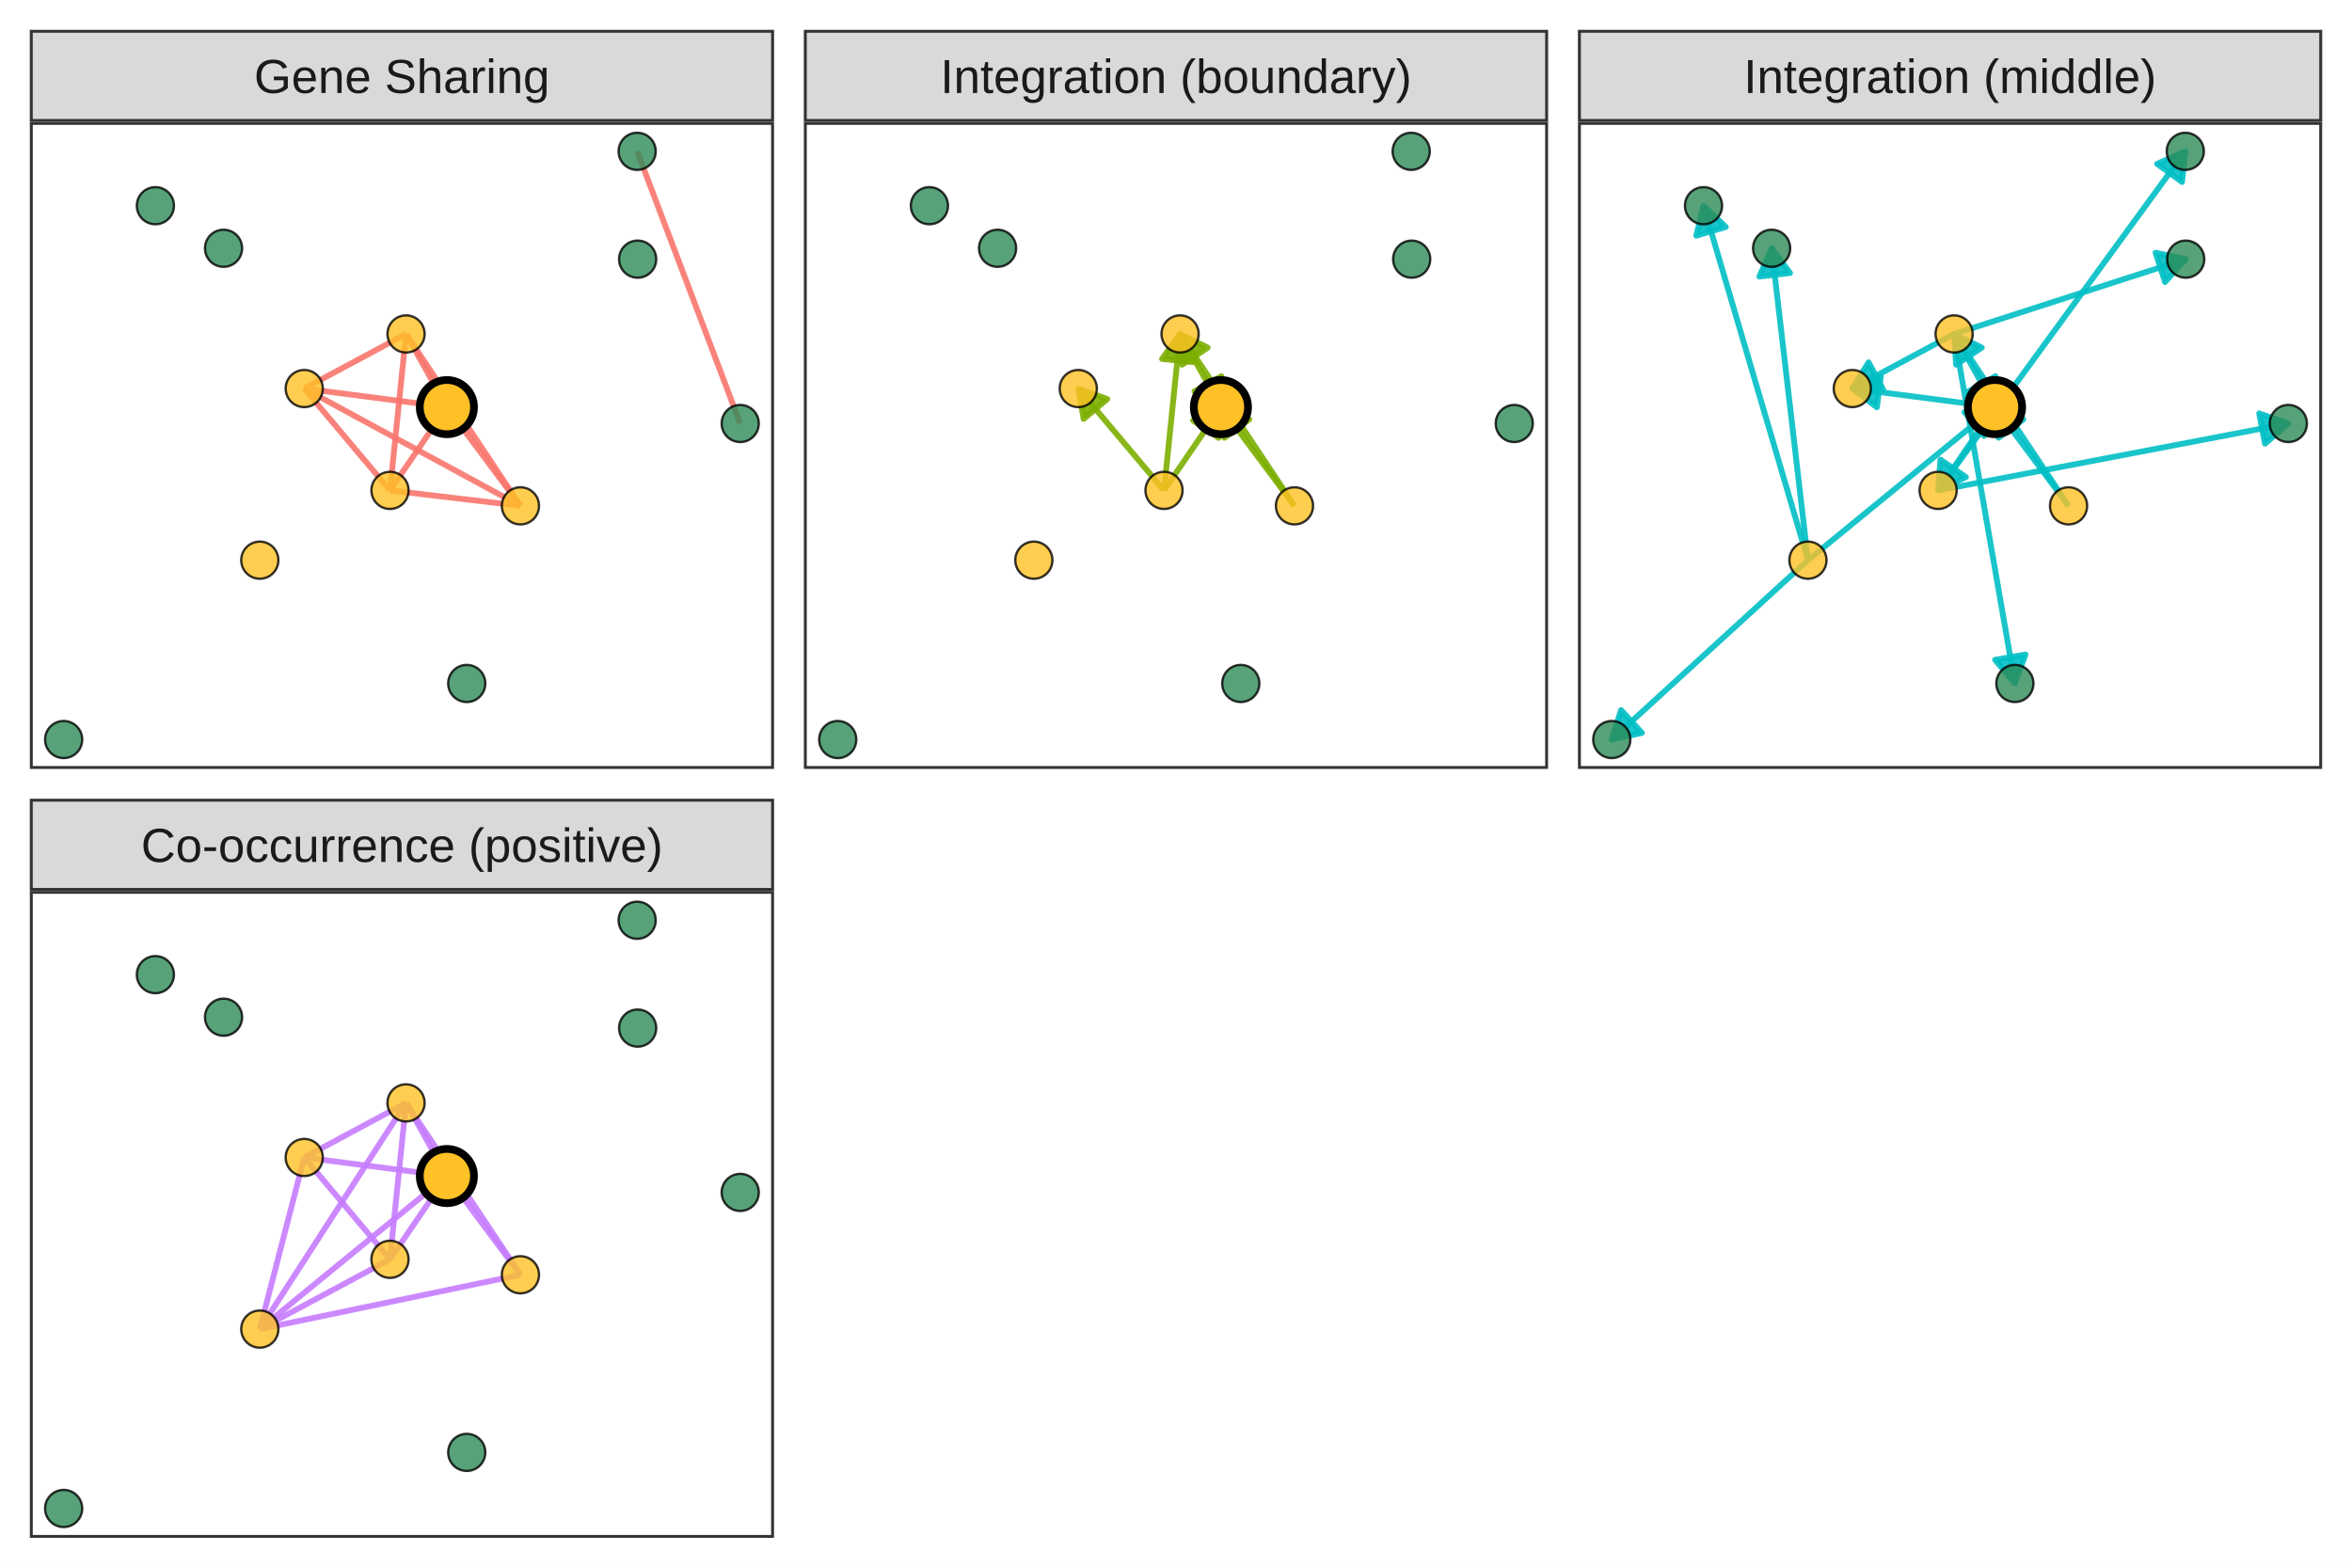
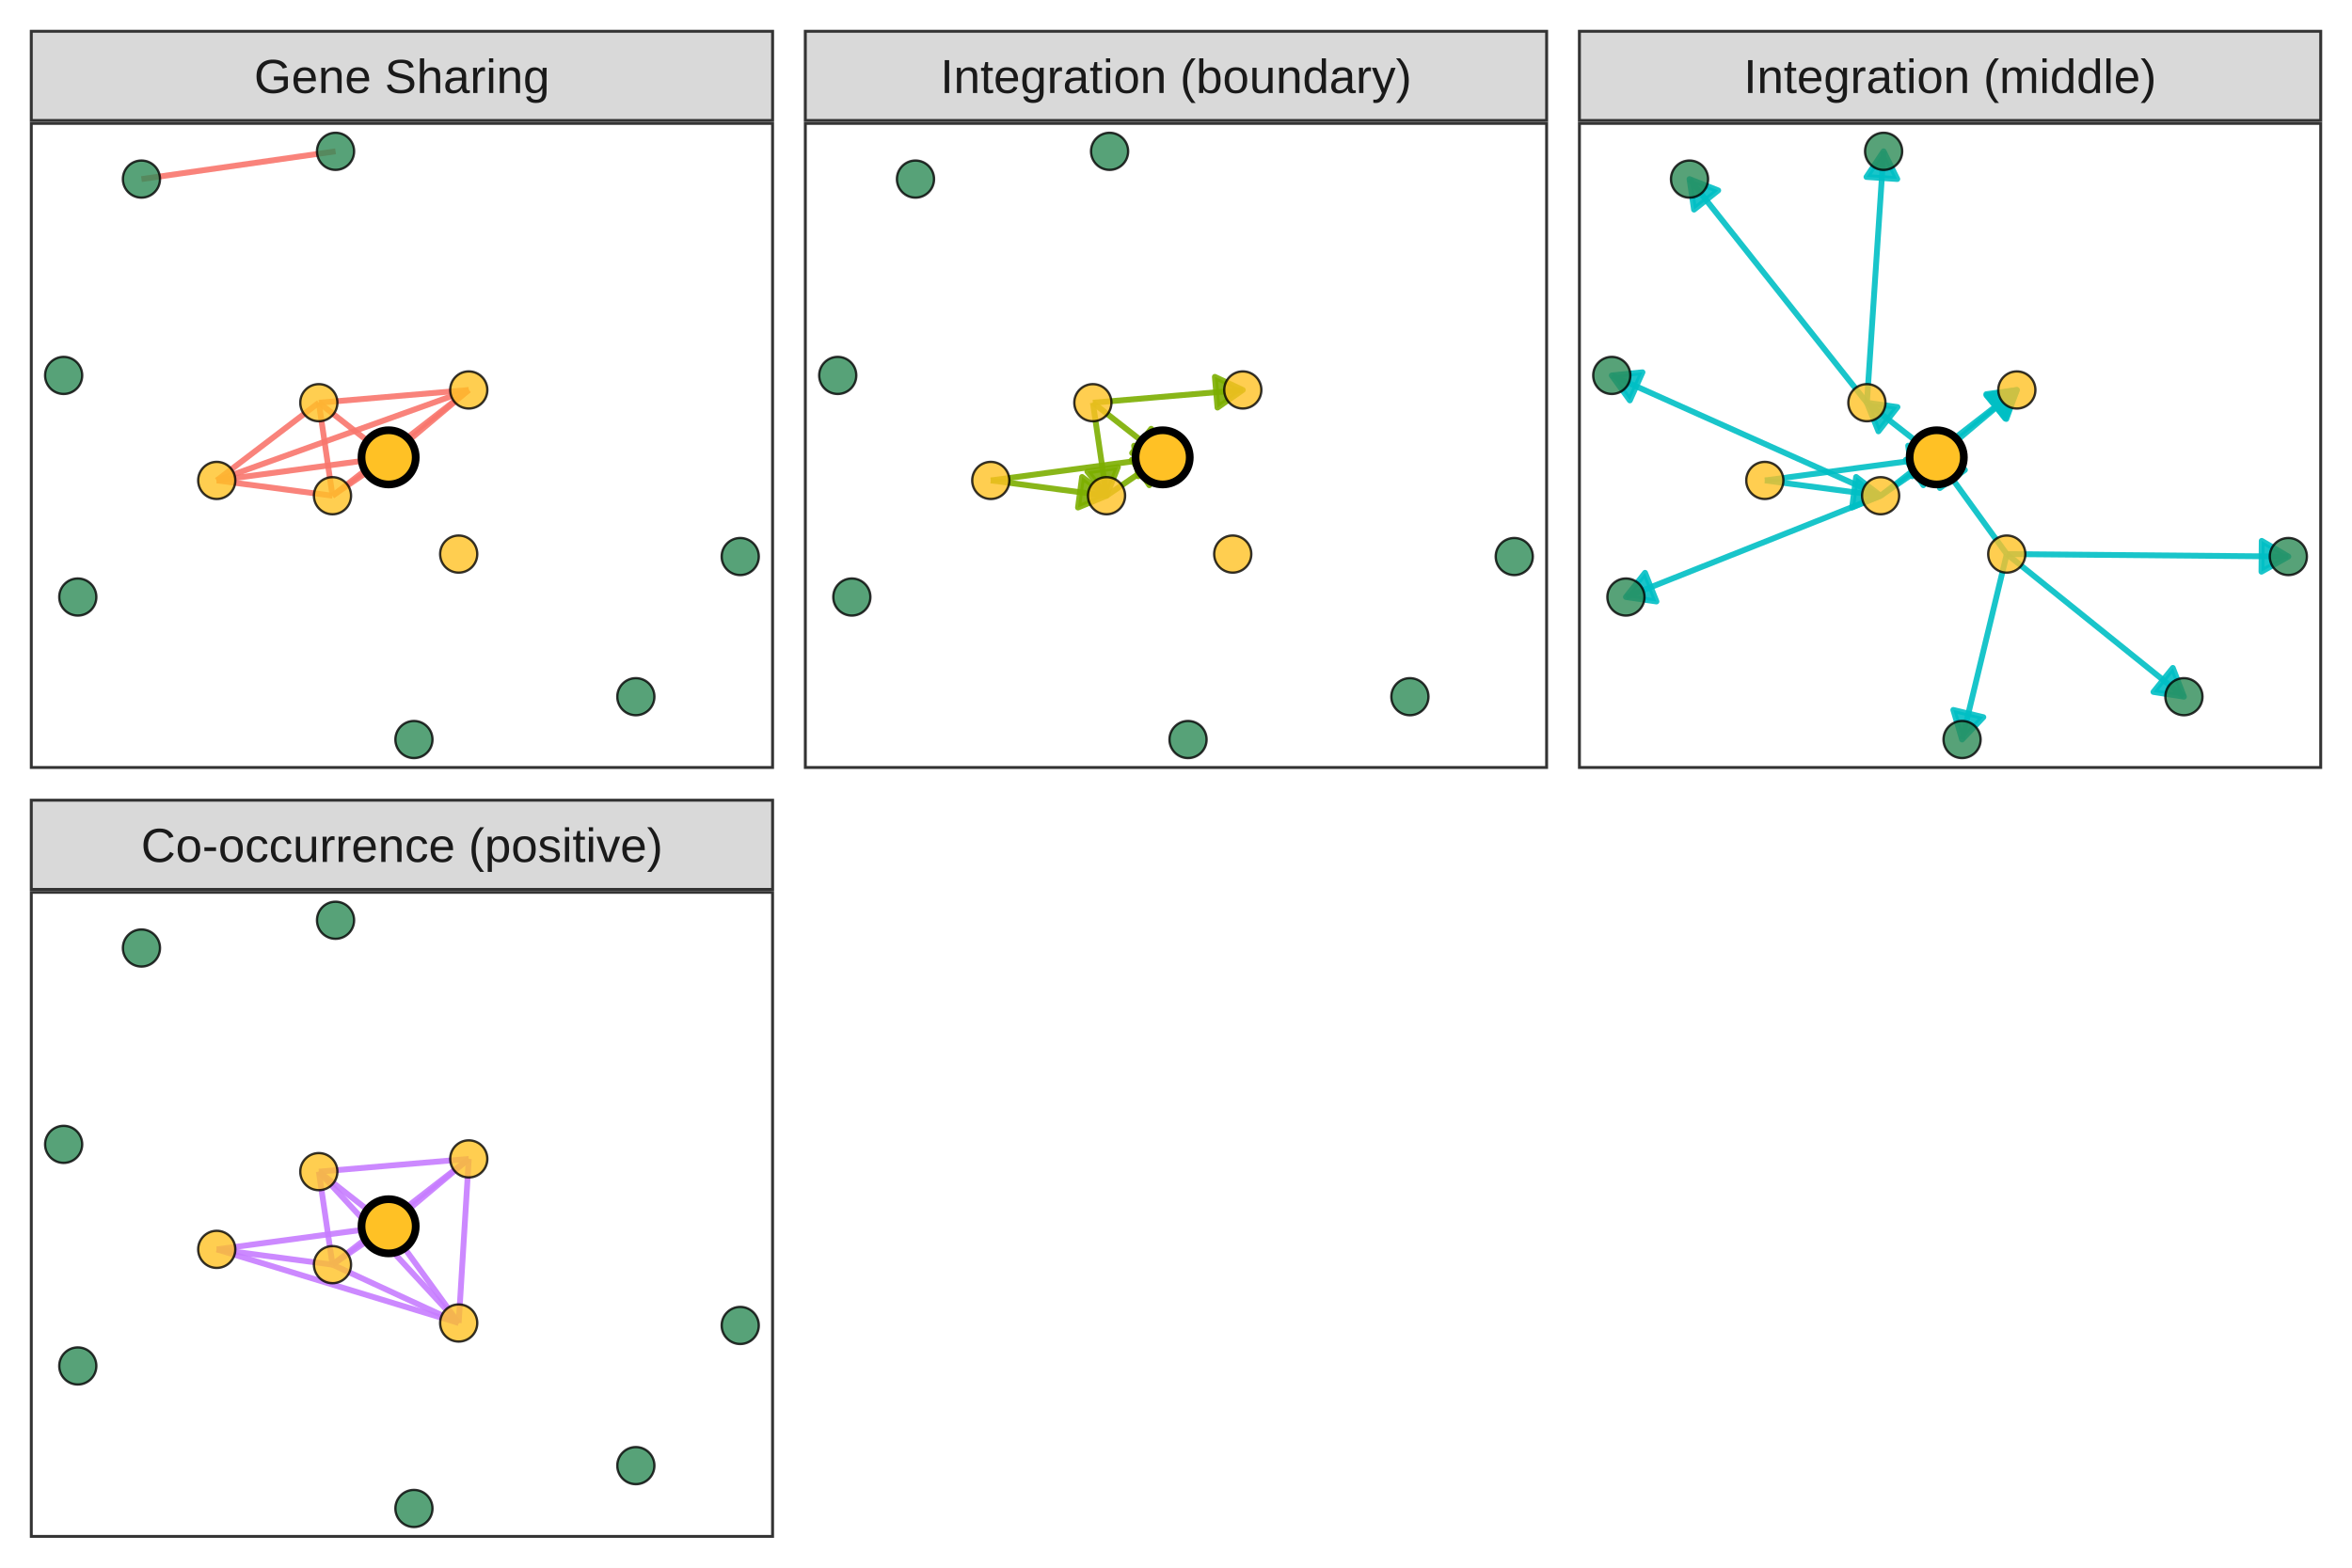
<svg xmlns="http://www.w3.org/2000/svg" width="432.00pt" height="288.00pt" viewBox="0 0 432.00 288.00">
  <g class="svglite">
    <defs>
      <style type="text/css">
    .svglite line, .svglite polyline, .svglite polygon, .svglite path, .svglite rect, .svglite circle {
      fill: none;
      stroke: #000000;
      stroke-linecap: round;
      stroke-linejoin: round;
      stroke-miterlimit: 10.00;
    }
    .svglite text {
      white-space: pre;
    }
    .svglite g.glyphgroup path {
      fill: inherit;
      stroke: none;
    }
  </style>
    </defs>
    <rect width="100%" height="100%" style="stroke: none; fill: #FFFFFF;" />
    <defs>
      <clipPath id="cpMC4wMHw0MzIuMDB8MC4wMHwyODguMDA=">
        <rect x="0.00" y="0.00" width="432.00" height="288.00" />
      </clipPath>
    </defs>
    <g clip-path="url(#cpMC4wMHw0MzIuMDB8MC4wMHwyODguMDA=)">
      <rect x="0" y="0.00" width="432.00" height="288.00" style="stroke-width: 1.07; stroke: #FFFFFF; fill: #FFFFFF;" />
    </g>
    <defs>
      <clipPath id="cpNS40OHwxNDIuMTd8MjIuNDB8MTQxLjI2">
        <rect x="5.48" y="22.40" width="136.69" height="118.86" />
      </clipPath>
    </defs>
    <g clip-path="url(#cpNS40OHwxNDIuMTd8MjIuNDB8MTQxLjI2)">
      <rect x="5.48" y="22.40" width="136.69" height="118.86" style="stroke-width: 1.07; stroke: none; fill: #FFFFFF;" />
-       <line x1="117.03" y1="27.80" x2="135.96" y2="77.80" style="stroke-width: 1.07; stroke: #F8766D; stroke-opacity: 0.90; stroke-linecap: butt;" />
-       <line x1="74.58" y1="61.35" x2="95.59" y2="92.93" style="stroke-width: 1.07; stroke: #F8766D; stroke-opacity: 0.90; stroke-linecap: butt;" />
-       <line x1="74.58" y1="61.35" x2="82.08" y2="74.79" style="stroke-width: 1.07; stroke: #F8766D; stroke-opacity: 0.90; stroke-linecap: butt;" />
-       <line x1="74.58" y1="61.35" x2="55.88" y2="71.38" style="stroke-width: 1.07; stroke: #F8766D; stroke-opacity: 0.90; stroke-linecap: butt;" />
-       <line x1="71.63" y1="90.09" x2="74.58" y2="61.35" style="stroke-width: 1.07; stroke: #F8766D; stroke-opacity: 0.90; stroke-linecap: butt;" />
-       <line x1="71.63" y1="90.09" x2="95.59" y2="92.93" style="stroke-width: 1.07; stroke: #F8766D; stroke-opacity: 0.90; stroke-linecap: butt;" />
-       <line x1="71.63" y1="90.09" x2="82.08" y2="74.79" style="stroke-width: 1.07; stroke: #F8766D; stroke-opacity: 0.90; stroke-linecap: butt;" />
-       <line x1="71.63" y1="90.09" x2="55.88" y2="71.38" style="stroke-width: 1.07; stroke: #F8766D; stroke-opacity: 0.90; stroke-linecap: butt;" />
-       <line x1="95.59" y1="92.93" x2="82.08" y2="74.79" style="stroke-width: 1.07; stroke: #F8766D; stroke-opacity: 0.90; stroke-linecap: butt;" />
-       <line x1="95.59" y1="92.93" x2="55.88" y2="71.38" style="stroke-width: 1.07; stroke: #F8766D; stroke-opacity: 0.90; stroke-linecap: butt;" />
-       <line x1="82.08" y1="74.79" x2="55.88" y2="71.38" style="stroke-width: 1.07; stroke: #F8766D; stroke-opacity: 0.90; stroke-linecap: butt;" />
-       <circle cx="117.03" cy="27.80" r="3.41" style="stroke-width: 0.43; stroke: #000000; stroke-opacity: 0.80; fill: #2E8B57; fill-opacity: 0.80;" />
-       <circle cx="41.06" cy="45.61" r="3.41" style="stroke-width: 0.43; stroke: #000000; stroke-opacity: 0.80; fill: #2E8B57; fill-opacity: 0.80;" />
-       <circle cx="28.54" cy="37.79" r="3.41" style="stroke-width: 0.43; stroke: #000000; stroke-opacity: 0.80; fill: #2E8B57; fill-opacity: 0.80;" />
-       <circle cx="85.73" cy="125.56" r="3.41" style="stroke-width: 0.43; stroke: #000000; stroke-opacity: 0.80; fill: #2E8B57; fill-opacity: 0.80;" />
-       <circle cx="135.96" cy="77.80" r="3.41" style="stroke-width: 0.43; stroke: #000000; stroke-opacity: 0.80; fill: #2E8B57; fill-opacity: 0.80;" />
-       <circle cx="117.12" cy="47.61" r="3.41" style="stroke-width: 0.43; stroke: #000000; stroke-opacity: 0.80; fill: #2E8B57; fill-opacity: 0.80;" />
-       <circle cx="11.69" cy="135.86" r="3.41" style="stroke-width: 0.43; stroke: #000000; stroke-opacity: 0.80; fill: #2E8B57; fill-opacity: 0.80;" />
-       <circle cx="74.58" cy="61.35" r="3.41" style="stroke-width: 0.43; stroke: #000000; stroke-opacity: 0.80; fill: #FFC125; fill-opacity: 0.80;" />
-       <circle cx="71.63" cy="90.09" r="3.41" style="stroke-width: 0.43; stroke: #000000; stroke-opacity: 0.80; fill: #FFC125; fill-opacity: 0.80;" />
-       <circle cx="95.59" cy="92.93" r="3.41" style="stroke-width: 0.43; stroke: #000000; stroke-opacity: 0.80; fill: #FFC125; fill-opacity: 0.80;" />
-       <circle cx="47.72" cy="102.91" r="3.41" style="stroke-width: 0.43; stroke: #000000; stroke-opacity: 0.80; fill: #FFC125; fill-opacity: 0.80;" />
-       <circle cx="82.08" cy="74.79" r="4.98" style="stroke-width: 1.42; fill: #FFC125;" />
-       <circle cx="55.88" cy="71.38" r="3.41" style="stroke-width: 0.43; stroke: #000000; stroke-opacity: 0.80; fill: #FFC125; fill-opacity: 0.80;" />
+       <line x1="25.98" y1="32.90" x2="61.63" y2="27.80" style="stroke-width: 1.07; stroke: #F8766D; stroke-opacity: 0.90; stroke-linecap: butt;" />
+       <line x1="61.07" y1="91.07" x2="39.81" y2="88.26" style="stroke-width: 1.07; stroke: #F8766D; stroke-opacity: 0.90; stroke-linecap: butt;" />
+       <line x1="61.07" y1="91.07" x2="71.38" y2="84.02" style="stroke-width: 1.07; stroke: #F8766D; stroke-opacity: 0.90; stroke-linecap: butt;" />
+       <line x1="61.07" y1="91.07" x2="86.10" y2="71.64" style="stroke-width: 1.07; stroke: #F8766D; stroke-opacity: 0.90; stroke-linecap: butt;" />
+       <line x1="58.56" y1="73.98" x2="61.07" y2="91.07" style="stroke-width: 1.07; stroke: #F8766D; stroke-opacity: 0.90; stroke-linecap: butt;" />
+       <line x1="58.56" y1="73.98" x2="39.81" y2="88.26" style="stroke-width: 1.07; stroke: #F8766D; stroke-opacity: 0.90; stroke-linecap: butt;" />
+       <line x1="58.56" y1="73.98" x2="71.38" y2="84.02" style="stroke-width: 1.07; stroke: #F8766D; stroke-opacity: 0.90; stroke-linecap: butt;" />
+       <line x1="58.56" y1="73.98" x2="86.10" y2="71.64" style="stroke-width: 1.07; stroke: #F8766D; stroke-opacity: 0.90; stroke-linecap: butt;" />
+       <line x1="39.81" y1="88.26" x2="71.38" y2="84.02" style="stroke-width: 1.07; stroke: #F8766D; stroke-opacity: 0.90; stroke-linecap: butt;" />
+       <line x1="39.81" y1="88.26" x2="86.10" y2="71.64" style="stroke-width: 1.07; stroke: #F8766D; stroke-opacity: 0.90; stroke-linecap: butt;" />
+       <line x1="71.38" y1="84.02" x2="86.10" y2="71.64" style="stroke-width: 1.07; stroke: #F8766D; stroke-opacity: 0.90; stroke-linecap: butt;" />
+       <circle cx="25.98" cy="32.90" r="3.41" style="stroke-width: 0.43; stroke: #000000; stroke-opacity: 0.80; fill: #2E8B57; fill-opacity: 0.80;" />
+       <circle cx="76.03" cy="135.86" r="3.41" style="stroke-width: 0.43; stroke: #000000; stroke-opacity: 0.80; fill: #2E8B57; fill-opacity: 0.80;" />
+       <circle cx="135.96" cy="102.24" r="3.41" style="stroke-width: 0.43; stroke: #000000; stroke-opacity: 0.80; fill: #2E8B57; fill-opacity: 0.80;" />
+       <circle cx="14.29" cy="109.68" r="3.41" style="stroke-width: 0.43; stroke: #000000; stroke-opacity: 0.80; fill: #2E8B57; fill-opacity: 0.80;" />
+       <circle cx="61.63" cy="27.80" r="3.41" style="stroke-width: 0.43; stroke: #000000; stroke-opacity: 0.80; fill: #2E8B57; fill-opacity: 0.80;" />
+       <circle cx="11.69" cy="68.97" r="3.41" style="stroke-width: 0.43; stroke: #000000; stroke-opacity: 0.80; fill: #2E8B57; fill-opacity: 0.80;" />
+       <circle cx="116.79" cy="127.99" r="3.41" style="stroke-width: 0.43; stroke: #000000; stroke-opacity: 0.80; fill: #2E8B57; fill-opacity: 0.80;" />
+       <circle cx="61.07" cy="91.07" r="3.41" style="stroke-width: 0.43; stroke: #000000; stroke-opacity: 0.80; fill: #FFC125; fill-opacity: 0.80;" />
+       <circle cx="58.56" cy="73.98" r="3.41" style="stroke-width: 0.43; stroke: #000000; stroke-opacity: 0.80; fill: #FFC125; fill-opacity: 0.80;" />
+       <circle cx="39.81" cy="88.26" r="3.41" style="stroke-width: 0.43; stroke: #000000; stroke-opacity: 0.80; fill: #FFC125; fill-opacity: 0.80;" />
+       <circle cx="84.25" cy="101.79" r="3.41" style="stroke-width: 0.43; stroke: #000000; stroke-opacity: 0.80; fill: #FFC125; fill-opacity: 0.80;" />
+       <circle cx="71.38" cy="84.02" r="4.98" style="stroke-width: 1.42; fill: #FFC125;" />
+       <circle cx="86.10" cy="71.64" r="3.41" style="stroke-width: 0.43; stroke: #000000; stroke-opacity: 0.80; fill: #FFC125; fill-opacity: 0.80;" />
      <rect x="5.48" y="22.40" width="136.69" height="118.86" style="stroke-width: 1.07; stroke: #333333;" />
    </g>
    <g clip-path="url(#cpMC4wMHw0MzIuMDB8MC4wMHwyODguMDA=)">
</g>
    <defs>
      <clipPath id="cpNS40OHwxNDIuMTd8MTYzLjY2fDI4Mi41Mg==">
        <rect x="5.48" y="163.66" width="136.69" height="118.86" />
      </clipPath>
    </defs>
    <g clip-path="url(#cpNS40OHwxNDIuMTd8MTYzLjY2fDI4Mi41Mg==)">
      <rect x="5.48" y="163.66" width="136.69" height="118.86" style="stroke-width: 1.07; stroke: none; fill: #FFFFFF;" />
-       <line x1="74.58" y1="202.61" x2="71.63" y2="231.35" style="stroke-width: 1.07; stroke: #C77CFF; stroke-opacity: 0.90; stroke-linecap: butt;" />
-       <line x1="74.58" y1="202.61" x2="95.59" y2="234.19" style="stroke-width: 1.07; stroke: #C77CFF; stroke-opacity: 0.90; stroke-linecap: butt;" />
-       <line x1="74.58" y1="202.61" x2="47.72" y2="244.17" style="stroke-width: 1.07; stroke: #C77CFF; stroke-opacity: 0.90; stroke-linecap: butt;" />
-       <line x1="74.58" y1="202.61" x2="82.08" y2="216.05" style="stroke-width: 1.07; stroke: #C77CFF; stroke-opacity: 0.90; stroke-linecap: butt;" />
-       <line x1="74.58" y1="202.61" x2="55.88" y2="212.64" style="stroke-width: 1.07; stroke: #C77CFF; stroke-opacity: 0.90; stroke-linecap: butt;" />
-       <line x1="71.63" y1="231.35" x2="47.72" y2="244.17" style="stroke-width: 1.07; stroke: #C77CFF; stroke-opacity: 0.90; stroke-linecap: butt;" />
-       <line x1="71.63" y1="231.35" x2="82.08" y2="216.05" style="stroke-width: 1.07; stroke: #C77CFF; stroke-opacity: 0.90; stroke-linecap: butt;" />
-       <line x1="71.63" y1="231.35" x2="55.88" y2="212.64" style="stroke-width: 1.07; stroke: #C77CFF; stroke-opacity: 0.90; stroke-linecap: butt;" />
-       <line x1="95.59" y1="234.19" x2="47.72" y2="244.17" style="stroke-width: 1.07; stroke: #C77CFF; stroke-opacity: 0.90; stroke-linecap: butt;" />
-       <line x1="95.59" y1="234.19" x2="82.08" y2="216.05" style="stroke-width: 1.07; stroke: #C77CFF; stroke-opacity: 0.90; stroke-linecap: butt;" />
-       <line x1="47.72" y1="244.17" x2="82.08" y2="216.05" style="stroke-width: 1.07; stroke: #C77CFF; stroke-opacity: 0.90; stroke-linecap: butt;" />
-       <line x1="47.72" y1="244.17" x2="55.88" y2="212.64" style="stroke-width: 1.07; stroke: #C77CFF; stroke-opacity: 0.90; stroke-linecap: butt;" />
-       <line x1="82.08" y1="216.05" x2="55.88" y2="212.64" style="stroke-width: 1.07; stroke: #C77CFF; stroke-opacity: 0.90; stroke-linecap: butt;" />
-       <circle cx="117.03" cy="169.06" r="3.41" style="stroke-width: 0.43; stroke: #000000; stroke-opacity: 0.80; fill: #2E8B57; fill-opacity: 0.80;" />
-       <circle cx="41.06" cy="186.87" r="3.41" style="stroke-width: 0.43; stroke: #000000; stroke-opacity: 0.80; fill: #2E8B57; fill-opacity: 0.80;" />
-       <circle cx="28.54" cy="179.05" r="3.41" style="stroke-width: 0.43; stroke: #000000; stroke-opacity: 0.80; fill: #2E8B57; fill-opacity: 0.80;" />
-       <circle cx="85.73" cy="266.82" r="3.41" style="stroke-width: 0.43; stroke: #000000; stroke-opacity: 0.80; fill: #2E8B57; fill-opacity: 0.80;" />
-       <circle cx="135.96" cy="219.06" r="3.41" style="stroke-width: 0.43; stroke: #000000; stroke-opacity: 0.80; fill: #2E8B57; fill-opacity: 0.80;" />
-       <circle cx="117.12" cy="188.87" r="3.41" style="stroke-width: 0.43; stroke: #000000; stroke-opacity: 0.80; fill: #2E8B57; fill-opacity: 0.80;" />
-       <circle cx="11.69" cy="277.12" r="3.41" style="stroke-width: 0.43; stroke: #000000; stroke-opacity: 0.80; fill: #2E8B57; fill-opacity: 0.80;" />
-       <circle cx="74.58" cy="202.61" r="3.41" style="stroke-width: 0.43; stroke: #000000; stroke-opacity: 0.80; fill: #FFC125; fill-opacity: 0.80;" />
-       <circle cx="71.63" cy="231.35" r="3.41" style="stroke-width: 0.43; stroke: #000000; stroke-opacity: 0.80; fill: #FFC125; fill-opacity: 0.80;" />
-       <circle cx="95.59" cy="234.19" r="3.41" style="stroke-width: 0.43; stroke: #000000; stroke-opacity: 0.80; fill: #FFC125; fill-opacity: 0.80;" />
-       <circle cx="47.72" cy="244.17" r="3.41" style="stroke-width: 0.43; stroke: #000000; stroke-opacity: 0.80; fill: #FFC125; fill-opacity: 0.80;" />
-       <circle cx="82.08" cy="216.05" r="4.98" style="stroke-width: 1.42; fill: #FFC125;" />
-       <circle cx="55.88" cy="212.64" r="3.41" style="stroke-width: 0.43; stroke: #000000; stroke-opacity: 0.80; fill: #FFC125; fill-opacity: 0.80;" />
+       <line x1="61.07" y1="232.33" x2="58.56" y2="215.24" style="stroke-width: 1.07; stroke: #C77CFF; stroke-opacity: 0.90; stroke-linecap: butt;" />
+       <line x1="61.07" y1="232.33" x2="39.81" y2="229.52" style="stroke-width: 1.07; stroke: #C77CFF; stroke-opacity: 0.90; stroke-linecap: butt;" />
+       <line x1="61.07" y1="232.33" x2="84.25" y2="243.05" style="stroke-width: 1.07; stroke: #C77CFF; stroke-opacity: 0.90; stroke-linecap: butt;" />
+       <line x1="61.07" y1="232.33" x2="71.38" y2="225.28" style="stroke-width: 1.07; stroke: #C77CFF; stroke-opacity: 0.90; stroke-linecap: butt;" />
+       <line x1="61.07" y1="232.33" x2="86.10" y2="212.90" style="stroke-width: 1.07; stroke: #C77CFF; stroke-opacity: 0.90; stroke-linecap: butt;" />
+       <line x1="58.56" y1="215.24" x2="84.25" y2="243.05" style="stroke-width: 1.07; stroke: #C77CFF; stroke-opacity: 0.90; stroke-linecap: butt;" />
+       <line x1="58.56" y1="215.24" x2="71.38" y2="225.28" style="stroke-width: 1.07; stroke: #C77CFF; stroke-opacity: 0.90; stroke-linecap: butt;" />
+       <line x1="58.56" y1="215.24" x2="86.10" y2="212.90" style="stroke-width: 1.07; stroke: #C77CFF; stroke-opacity: 0.90; stroke-linecap: butt;" />
+       <line x1="39.81" y1="229.52" x2="84.25" y2="243.05" style="stroke-width: 1.07; stroke: #C77CFF; stroke-opacity: 0.90; stroke-linecap: butt;" />
+       <line x1="39.81" y1="229.52" x2="71.38" y2="225.28" style="stroke-width: 1.07; stroke: #C77CFF; stroke-opacity: 0.90; stroke-linecap: butt;" />
+       <line x1="84.25" y1="243.05" x2="71.38" y2="225.28" style="stroke-width: 1.07; stroke: #C77CFF; stroke-opacity: 0.90; stroke-linecap: butt;" />
+       <line x1="84.25" y1="243.05" x2="86.10" y2="212.90" style="stroke-width: 1.07; stroke: #C77CFF; stroke-opacity: 0.90; stroke-linecap: butt;" />
+       <line x1="71.38" y1="225.28" x2="86.10" y2="212.90" style="stroke-width: 1.07; stroke: #C77CFF; stroke-opacity: 0.90; stroke-linecap: butt;" />
+       <circle cx="25.98" cy="174.16" r="3.41" style="stroke-width: 0.43; stroke: #000000; stroke-opacity: 0.80; fill: #2E8B57; fill-opacity: 0.80;" />
+       <circle cx="76.03" cy="277.12" r="3.41" style="stroke-width: 0.43; stroke: #000000; stroke-opacity: 0.80; fill: #2E8B57; fill-opacity: 0.80;" />
+       <circle cx="135.96" cy="243.50" r="3.41" style="stroke-width: 0.43; stroke: #000000; stroke-opacity: 0.80; fill: #2E8B57; fill-opacity: 0.80;" />
+       <circle cx="14.29" cy="250.94" r="3.41" style="stroke-width: 0.43; stroke: #000000; stroke-opacity: 0.80; fill: #2E8B57; fill-opacity: 0.80;" />
+       <circle cx="61.63" cy="169.06" r="3.41" style="stroke-width: 0.43; stroke: #000000; stroke-opacity: 0.80; fill: #2E8B57; fill-opacity: 0.80;" />
+       <circle cx="11.69" cy="210.23" r="3.41" style="stroke-width: 0.43; stroke: #000000; stroke-opacity: 0.80; fill: #2E8B57; fill-opacity: 0.80;" />
+       <circle cx="116.79" cy="269.25" r="3.41" style="stroke-width: 0.43; stroke: #000000; stroke-opacity: 0.80; fill: #2E8B57; fill-opacity: 0.80;" />
+       <circle cx="61.07" cy="232.33" r="3.41" style="stroke-width: 0.43; stroke: #000000; stroke-opacity: 0.80; fill: #FFC125; fill-opacity: 0.80;" />
+       <circle cx="58.56" cy="215.24" r="3.41" style="stroke-width: 0.43; stroke: #000000; stroke-opacity: 0.80; fill: #FFC125; fill-opacity: 0.80;" />
+       <circle cx="39.81" cy="229.52" r="3.41" style="stroke-width: 0.43; stroke: #000000; stroke-opacity: 0.80; fill: #FFC125; fill-opacity: 0.80;" />
+       <circle cx="84.25" cy="243.05" r="3.41" style="stroke-width: 0.43; stroke: #000000; stroke-opacity: 0.80; fill: #FFC125; fill-opacity: 0.80;" />
+       <circle cx="71.38" cy="225.28" r="4.98" style="stroke-width: 1.42; fill: #FFC125;" />
+       <circle cx="86.10" cy="212.90" r="3.41" style="stroke-width: 0.43; stroke: #000000; stroke-opacity: 0.80; fill: #FFC125; fill-opacity: 0.80;" />
      <rect x="5.48" y="163.66" width="136.69" height="118.86" style="stroke-width: 1.07; stroke: #333333;" />
    </g>
    <g clip-path="url(#cpMC4wMHw0MzIuMDB8MC4wMHwyODguMDA=)">
</g>
    <defs>
      <clipPath id="cpMTQ3LjY1fDI4NC4zNXwyMi40MHwxNDEuMjY=">
        <rect x="147.65" y="22.40" width="136.69" height="118.86" />
      </clipPath>
    </defs>
    <g clip-path="url(#cpMTQ3LjY1fDI4NC4zNXwyMi40MHwxNDEuMjY=)">
      <rect x="147.65" y="22.40" width="136.69" height="118.86" style="stroke-width: 1.07; stroke: none; fill: #FFFFFF;" />
-       <line x1="216.75" y1="61.35" x2="224.25" y2="74.79" style="stroke-width: 1.07; stroke: #7CAE00; stroke-opacity: 0.90; stroke-linecap: butt;" />
-       <polygon points="219.39,71.89 224.25,74.79 224.34,69.12 " style="stroke-width: 1.07; stroke: #7CAE00; stroke-opacity: 0.90; stroke-linecap: butt; fill: #7CAE00; fill-opacity: 0.90;" />
-       <line x1="213.80" y1="90.09" x2="216.75" y2="61.35" style="stroke-width: 1.07; stroke: #7CAE00; stroke-opacity: 0.90; stroke-linecap: butt;" />
-       <polygon points="219.07,66.52 216.75,61.35 213.43,65.94 " style="stroke-width: 1.07; stroke: #7CAE00; stroke-opacity: 0.90; stroke-linecap: butt; fill: #7CAE00; fill-opacity: 0.90;" />
-       <line x1="213.80" y1="90.09" x2="224.25" y2="74.79" style="stroke-width: 1.07; stroke: #7CAE00; stroke-opacity: 0.90; stroke-linecap: butt;" />
-       <polygon points="223.83,80.44 224.25,74.79 219.14,77.25 " style="stroke-width: 1.07; stroke: #7CAE00; stroke-opacity: 0.90; stroke-linecap: butt; fill: #7CAE00; fill-opacity: 0.90;" />
-       <line x1="213.80" y1="90.09" x2="198.05" y2="71.38" style="stroke-width: 1.07; stroke: #7CAE00; stroke-opacity: 0.90; stroke-linecap: butt;" />
-       <polygon points="203.38,73.31 198.05,71.38 199.04,76.96 " style="stroke-width: 1.07; stroke: #7CAE00; stroke-opacity: 0.90; stroke-linecap: butt; fill: #7CAE00; fill-opacity: 0.90;" />
-       <line x1="237.76" y1="92.93" x2="216.75" y2="61.35" style="stroke-width: 1.07; stroke: #7CAE00; stroke-opacity: 0.90; stroke-linecap: butt;" />
-       <polygon points="221.83,63.86 216.75,61.35 217.11,67.00 " style="stroke-width: 1.07; stroke: #7CAE00; stroke-opacity: 0.90; stroke-linecap: butt; fill: #7CAE00; fill-opacity: 0.90;" />
-       <line x1="237.76" y1="92.93" x2="224.25" y2="74.79" style="stroke-width: 1.07; stroke: #7CAE00; stroke-opacity: 0.90; stroke-linecap: butt;" />
-       <polygon points="229.46,77.04 224.25,74.79 224.91,80.42 " style="stroke-width: 1.07; stroke: #7CAE00; stroke-opacity: 0.90; stroke-linecap: butt; fill: #7CAE00; fill-opacity: 0.90;" />
-       <circle cx="259.20" cy="27.80" r="3.41" style="stroke-width: 0.43; stroke: #000000; stroke-opacity: 0.80; fill: #2E8B57; fill-opacity: 0.80;" />
-       <circle cx="183.23" cy="45.61" r="3.41" style="stroke-width: 0.43; stroke: #000000; stroke-opacity: 0.80; fill: #2E8B57; fill-opacity: 0.80;" />
-       <circle cx="170.71" cy="37.79" r="3.41" style="stroke-width: 0.43; stroke: #000000; stroke-opacity: 0.80; fill: #2E8B57; fill-opacity: 0.80;" />
-       <circle cx="227.90" cy="125.56" r="3.41" style="stroke-width: 0.43; stroke: #000000; stroke-opacity: 0.80; fill: #2E8B57; fill-opacity: 0.80;" />
-       <circle cx="278.13" cy="77.80" r="3.41" style="stroke-width: 0.43; stroke: #000000; stroke-opacity: 0.80; fill: #2E8B57; fill-opacity: 0.80;" />
-       <circle cx="259.29" cy="47.61" r="3.41" style="stroke-width: 0.43; stroke: #000000; stroke-opacity: 0.80; fill: #2E8B57; fill-opacity: 0.80;" />
-       <circle cx="153.87" cy="135.86" r="3.41" style="stroke-width: 0.43; stroke: #000000; stroke-opacity: 0.80; fill: #2E8B57; fill-opacity: 0.80;" />
-       <circle cx="216.75" cy="61.35" r="3.41" style="stroke-width: 0.43; stroke: #000000; stroke-opacity: 0.80; fill: #FFC125; fill-opacity: 0.80;" />
-       <circle cx="213.80" cy="90.09" r="3.41" style="stroke-width: 0.43; stroke: #000000; stroke-opacity: 0.80; fill: #FFC125; fill-opacity: 0.80;" />
-       <circle cx="237.76" cy="92.93" r="3.41" style="stroke-width: 0.43; stroke: #000000; stroke-opacity: 0.80; fill: #FFC125; fill-opacity: 0.80;" />
-       <circle cx="189.89" cy="102.91" r="3.41" style="stroke-width: 0.43; stroke: #000000; stroke-opacity: 0.80; fill: #FFC125; fill-opacity: 0.80;" />
-       <circle cx="224.25" cy="74.79" r="4.98" style="stroke-width: 1.42; fill: #FFC125;" />
-       <circle cx="198.05" cy="71.38" r="3.41" style="stroke-width: 0.43; stroke: #000000; stroke-opacity: 0.80; fill: #FFC125; fill-opacity: 0.80;" />
+       <line x1="203.24" y1="91.07" x2="213.55" y2="84.02" style="stroke-width: 1.07; stroke: #7CAE00; stroke-opacity: 0.90; stroke-linecap: butt;" />
+       <polygon points="211.10,89.14 213.55,84.02 207.90,84.46 " style="stroke-width: 1.07; stroke: #7CAE00; stroke-opacity: 0.90; stroke-linecap: butt; fill: #7CAE00; fill-opacity: 0.90;" />
+       <line x1="200.73" y1="73.98" x2="203.24" y2="91.07" style="stroke-width: 1.07; stroke: #7CAE00; stroke-opacity: 0.90; stroke-linecap: butt;" />
+       <polygon points="199.72,86.63 203.24,91.07 205.33,85.80 " style="stroke-width: 1.07; stroke: #7CAE00; stroke-opacity: 0.90; stroke-linecap: butt; fill: #7CAE00; fill-opacity: 0.90;" />
+       <line x1="200.73" y1="73.98" x2="213.55" y2="84.02" style="stroke-width: 1.07; stroke: #7CAE00; stroke-opacity: 0.90; stroke-linecap: butt;" />
+       <polygon points="207.94,83.23 213.55,84.02 211.44,78.77 " style="stroke-width: 1.07; stroke: #7CAE00; stroke-opacity: 0.90; stroke-linecap: butt; fill: #7CAE00; fill-opacity: 0.90;" />
+       <line x1="200.73" y1="73.98" x2="228.27" y2="71.64" style="stroke-width: 1.07; stroke: #7CAE00; stroke-opacity: 0.90; stroke-linecap: butt;" />
+       <polygon points="223.62,74.88 228.27,71.64 223.14,69.23 " style="stroke-width: 1.07; stroke: #7CAE00; stroke-opacity: 0.90; stroke-linecap: butt; fill: #7CAE00; fill-opacity: 0.90;" />
+       <line x1="181.98" y1="88.26" x2="203.24" y2="91.07" style="stroke-width: 1.07; stroke: #7CAE00; stroke-opacity: 0.90; stroke-linecap: butt;" />
+       <polygon points="198.00,93.24 203.24,91.07 198.75,87.62 " style="stroke-width: 1.07; stroke: #7CAE00; stroke-opacity: 0.90; stroke-linecap: butt; fill: #7CAE00; fill-opacity: 0.90;" />
+       <line x1="181.98" y1="88.26" x2="213.55" y2="84.02" style="stroke-width: 1.07; stroke: #7CAE00; stroke-opacity: 0.90; stroke-linecap: butt;" />
+       <polygon points="209.06,87.49 213.55,84.02 208.31,81.87 " style="stroke-width: 1.07; stroke: #7CAE00; stroke-opacity: 0.90; stroke-linecap: butt; fill: #7CAE00; fill-opacity: 0.90;" />
+       <circle cx="168.15" cy="32.90" r="3.41" style="stroke-width: 0.43; stroke: #000000; stroke-opacity: 0.80; fill: #2E8B57; fill-opacity: 0.80;" />
+       <circle cx="218.21" cy="135.86" r="3.41" style="stroke-width: 0.43; stroke: #000000; stroke-opacity: 0.80; fill: #2E8B57; fill-opacity: 0.80;" />
+       <circle cx="278.13" cy="102.24" r="3.41" style="stroke-width: 0.43; stroke: #000000; stroke-opacity: 0.80; fill: #2E8B57; fill-opacity: 0.80;" />
+       <circle cx="156.46" cy="109.68" r="3.41" style="stroke-width: 0.43; stroke: #000000; stroke-opacity: 0.80; fill: #2E8B57; fill-opacity: 0.80;" />
+       <circle cx="203.80" cy="27.80" r="3.41" style="stroke-width: 0.43; stroke: #000000; stroke-opacity: 0.80; fill: #2E8B57; fill-opacity: 0.80;" />
+       <circle cx="153.87" cy="68.97" r="3.41" style="stroke-width: 0.43; stroke: #000000; stroke-opacity: 0.80; fill: #2E8B57; fill-opacity: 0.80;" />
+       <circle cx="258.96" cy="127.99" r="3.41" style="stroke-width: 0.43; stroke: #000000; stroke-opacity: 0.80; fill: #2E8B57; fill-opacity: 0.80;" />
+       <circle cx="203.24" cy="91.07" r="3.41" style="stroke-width: 0.43; stroke: #000000; stroke-opacity: 0.80; fill: #FFC125; fill-opacity: 0.80;" />
+       <circle cx="200.73" cy="73.98" r="3.41" style="stroke-width: 0.43; stroke: #000000; stroke-opacity: 0.80; fill: #FFC125; fill-opacity: 0.80;" />
+       <circle cx="181.98" cy="88.26" r="3.41" style="stroke-width: 0.43; stroke: #000000; stroke-opacity: 0.80; fill: #FFC125; fill-opacity: 0.80;" />
+       <circle cx="226.42" cy="101.79" r="3.41" style="stroke-width: 0.43; stroke: #000000; stroke-opacity: 0.80; fill: #FFC125; fill-opacity: 0.80;" />
+       <circle cx="213.55" cy="84.02" r="4.98" style="stroke-width: 1.42; fill: #FFC125;" />
+       <circle cx="228.27" cy="71.64" r="3.41" style="stroke-width: 0.43; stroke: #000000; stroke-opacity: 0.80; fill: #FFC125; fill-opacity: 0.80;" />
      <rect x="147.65" y="22.40" width="136.69" height="118.86" style="stroke-width: 1.07; stroke: #333333;" />
    </g>
    <g clip-path="url(#cpMC4wMHw0MzIuMDB8MC4wMHwyODguMDA=)">
</g>
    <defs>
      <clipPath id="cpMjg5LjgzfDQyNi41MnwyMi40MHwxNDEuMjY=">
        <rect x="289.83" y="22.40" width="136.69" height="118.86" />
      </clipPath>
    </defs>
    <g clip-path="url(#cpMjg5LjgzfDQyNi41MnwyMi40MHwxNDEuMjY=)">
      <rect x="289.83" y="22.40" width="136.69" height="118.86" style="stroke-width: 1.07; stroke: none; fill: #FFFFFF;" />
-       <line x1="358.92" y1="61.35" x2="370.08" y2="125.56" style="stroke-width: 1.07; stroke: #00BFC4; stroke-opacity: 0.90; stroke-linecap: butt;" />
-       <polygon points="366.44,121.21 370.08,125.56 372.03,120.24 " style="stroke-width: 1.07; stroke: #00BFC4; stroke-opacity: 0.90; stroke-linecap: butt; fill: #00BFC4; fill-opacity: 0.90;" />
-       <line x1="358.92" y1="61.35" x2="366.43" y2="74.79" style="stroke-width: 1.07; stroke: #00BFC4; stroke-opacity: 0.90; stroke-linecap: butt;" />
-       <polygon points="361.56,71.89 366.43,74.79 366.51,69.12 " style="stroke-width: 1.07; stroke: #00BFC4; stroke-opacity: 0.90; stroke-linecap: butt; fill: #00BFC4; fill-opacity: 0.90;" />
-       <line x1="358.92" y1="61.35" x2="340.22" y2="71.38" style="stroke-width: 1.07; stroke: #00BFC4; stroke-opacity: 0.90; stroke-linecap: butt;" />
-       <polygon points="343.21,66.56 340.22,71.38 345.89,71.56 " style="stroke-width: 1.07; stroke: #00BFC4; stroke-opacity: 0.90; stroke-linecap: butt; fill: #00BFC4; fill-opacity: 0.90;" />
-       <line x1="358.92" y1="61.35" x2="401.46" y2="47.61" style="stroke-width: 1.07; stroke: #00BFC4; stroke-opacity: 0.90; stroke-linecap: butt;" />
-       <polygon points="397.66,51.82 401.46,47.61 395.92,46.42 " style="stroke-width: 1.07; stroke: #00BFC4; stroke-opacity: 0.90; stroke-linecap: butt; fill: #00BFC4; fill-opacity: 0.90;" />
-       <line x1="355.98" y1="90.09" x2="401.38" y2="27.80" style="stroke-width: 1.07; stroke: #00BFC4; stroke-opacity: 0.90; stroke-linecap: butt;" />
-       <polygon points="400.78,33.44 401.38,27.80 396.20,30.10 " style="stroke-width: 1.07; stroke: #00BFC4; stroke-opacity: 0.90; stroke-linecap: butt; fill: #00BFC4; fill-opacity: 0.90;" />
-       <line x1="355.98" y1="90.09" x2="420.31" y2="77.80" style="stroke-width: 1.07; stroke: #00BFC4; stroke-opacity: 0.90; stroke-linecap: butt;" />
-       <polygon points="416.02,81.51 420.31,77.80 414.95,75.94 " style="stroke-width: 1.07; stroke: #00BFC4; stroke-opacity: 0.90; stroke-linecap: butt; fill: #00BFC4; fill-opacity: 0.90;" />
-       <line x1="379.94" y1="92.93" x2="358.92" y2="61.35" style="stroke-width: 1.07; stroke: #00BFC4; stroke-opacity: 0.90; stroke-linecap: butt;" />
-       <polygon points="364.00,63.86 358.92,61.35 359.28,67.00 " style="stroke-width: 1.07; stroke: #00BFC4; stroke-opacity: 0.90; stroke-linecap: butt; fill: #00BFC4; fill-opacity: 0.90;" />
-       <line x1="379.94" y1="92.93" x2="366.43" y2="74.79" style="stroke-width: 1.07; stroke: #00BFC4; stroke-opacity: 0.90; stroke-linecap: butt;" />
-       <polygon points="371.63,77.04 366.43,74.79 367.09,80.42 " style="stroke-width: 1.07; stroke: #00BFC4; stroke-opacity: 0.90; stroke-linecap: butt; fill: #00BFC4; fill-opacity: 0.90;" />
-       <line x1="332.07" y1="102.91" x2="325.40" y2="45.61" style="stroke-width: 1.07; stroke: #00BFC4; stroke-opacity: 0.90; stroke-linecap: butt;" />
-       <polygon points="328.79,50.16 325.40,45.61 323.15,50.81 " style="stroke-width: 1.07; stroke: #00BFC4; stroke-opacity: 0.90; stroke-linecap: butt; fill: #00BFC4; fill-opacity: 0.90;" />
-       <line x1="332.07" y1="102.91" x2="312.89" y2="37.79" style="stroke-width: 1.07; stroke: #00BFC4; stroke-opacity: 0.90; stroke-linecap: butt;" />
-       <polygon points="316.99,41.70 312.89,37.79 311.56,43.30 " style="stroke-width: 1.07; stroke: #00BFC4; stroke-opacity: 0.90; stroke-linecap: butt; fill: #00BFC4; fill-opacity: 0.90;" />
-       <line x1="332.07" y1="102.91" x2="366.43" y2="74.79" style="stroke-width: 1.07; stroke: #00BFC4; stroke-opacity: 0.90; stroke-linecap: butt;" />
-       <polygon points="364.42,80.09 366.43,74.79 360.83,75.71 " style="stroke-width: 1.07; stroke: #00BFC4; stroke-opacity: 0.90; stroke-linecap: butt; fill: #00BFC4; fill-opacity: 0.90;" />
-       <line x1="332.07" y1="102.91" x2="296.04" y2="135.86" style="stroke-width: 1.07; stroke: #00BFC4; stroke-opacity: 0.90; stroke-linecap: butt;" />
-       <polygon points="297.75,130.45 296.04,135.86 301.58,134.64 " style="stroke-width: 1.07; stroke: #00BFC4; stroke-opacity: 0.90; stroke-linecap: butt; fill: #00BFC4; fill-opacity: 0.90;" />
-       <line x1="366.43" y1="74.79" x2="355.98" y2="90.09" style="stroke-width: 1.07; stroke: #00BFC4; stroke-opacity: 0.90; stroke-linecap: butt;" />
-       <polygon points="356.41,84.44 355.98,90.09 361.09,87.64 " style="stroke-width: 1.07; stroke: #00BFC4; stroke-opacity: 0.90; stroke-linecap: butt; fill: #00BFC4; fill-opacity: 0.90;" />
-       <line x1="366.43" y1="74.79" x2="340.22" y2="71.38" style="stroke-width: 1.07; stroke: #00BFC4; stroke-opacity: 0.90; stroke-linecap: butt;" />
-       <polygon points="345.46,69.20 340.22,71.38 344.73,74.82 " style="stroke-width: 1.07; stroke: #00BFC4; stroke-opacity: 0.90; stroke-linecap: butt; fill: #00BFC4; fill-opacity: 0.90;" />
-       <circle cx="401.38" cy="27.80" r="3.41" style="stroke-width: 0.43; stroke: #000000; stroke-opacity: 0.80; fill: #2E8B57; fill-opacity: 0.80;" />
-       <circle cx="325.40" cy="45.61" r="3.41" style="stroke-width: 0.43; stroke: #000000; stroke-opacity: 0.80; fill: #2E8B57; fill-opacity: 0.80;" />
-       <circle cx="312.89" cy="37.79" r="3.41" style="stroke-width: 0.43; stroke: #000000; stroke-opacity: 0.80; fill: #2E8B57; fill-opacity: 0.80;" />
-       <circle cx="370.08" cy="125.56" r="3.41" style="stroke-width: 0.43; stroke: #000000; stroke-opacity: 0.80; fill: #2E8B57; fill-opacity: 0.80;" />
-       <circle cx="420.31" cy="77.80" r="3.41" style="stroke-width: 0.43; stroke: #000000; stroke-opacity: 0.80; fill: #2E8B57; fill-opacity: 0.80;" />
-       <circle cx="401.46" cy="47.61" r="3.41" style="stroke-width: 0.43; stroke: #000000; stroke-opacity: 0.80; fill: #2E8B57; fill-opacity: 0.80;" />
-       <circle cx="296.04" cy="135.86" r="3.41" style="stroke-width: 0.43; stroke: #000000; stroke-opacity: 0.80; fill: #2E8B57; fill-opacity: 0.80;" />
-       <circle cx="358.92" cy="61.35" r="3.41" style="stroke-width: 0.43; stroke: #000000; stroke-opacity: 0.80; fill: #FFC125; fill-opacity: 0.80;" />
-       <circle cx="355.98" cy="90.09" r="3.41" style="stroke-width: 0.43; stroke: #000000; stroke-opacity: 0.80; fill: #FFC125; fill-opacity: 0.80;" />
-       <circle cx="379.94" cy="92.93" r="3.41" style="stroke-width: 0.43; stroke: #000000; stroke-opacity: 0.80; fill: #FFC125; fill-opacity: 0.80;" />
-       <circle cx="332.07" cy="102.91" r="3.41" style="stroke-width: 0.43; stroke: #000000; stroke-opacity: 0.80; fill: #FFC125; fill-opacity: 0.80;" />
-       <circle cx="366.43" cy="74.79" r="4.98" style="stroke-width: 1.42; fill: #FFC125;" />
-       <circle cx="340.22" cy="71.38" r="3.41" style="stroke-width: 0.43; stroke: #000000; stroke-opacity: 0.80; fill: #FFC125; fill-opacity: 0.80;" />
+       <line x1="345.42" y1="91.07" x2="298.64" y2="109.68" style="stroke-width: 1.07; stroke: #00BFC4; stroke-opacity: 0.90; stroke-linecap: butt;" />
+       <polygon points="302.15,105.23 298.64,109.68 304.25,110.50 " style="stroke-width: 1.07; stroke: #00BFC4; stroke-opacity: 0.90; stroke-linecap: butt; fill: #00BFC4; fill-opacity: 0.90;" />
+       <line x1="345.42" y1="91.07" x2="355.73" y2="84.02" style="stroke-width: 1.07; stroke: #00BFC4; stroke-opacity: 0.90; stroke-linecap: butt;" />
+       <polygon points="353.27,89.14 355.73,84.02 350.07,84.46 " style="stroke-width: 1.07; stroke: #00BFC4; stroke-opacity: 0.90; stroke-linecap: butt; fill: #00BFC4; fill-opacity: 0.90;" />
+       <line x1="345.42" y1="91.07" x2="370.44" y2="71.64" style="stroke-width: 1.07; stroke: #00BFC4; stroke-opacity: 0.90; stroke-linecap: butt;" />
+       <polygon points="368.30,76.89 370.44,71.64 364.83,72.41 " style="stroke-width: 1.07; stroke: #00BFC4; stroke-opacity: 0.90; stroke-linecap: butt; fill: #00BFC4; fill-opacity: 0.90;" />
+       <line x1="345.42" y1="91.07" x2="296.04" y2="68.97" style="stroke-width: 1.07; stroke: #00BFC4; stroke-opacity: 0.90; stroke-linecap: butt;" />
+       <polygon points="301.68,68.39 296.04,68.97 299.36,73.56 " style="stroke-width: 1.07; stroke: #00BFC4; stroke-opacity: 0.90; stroke-linecap: butt; fill: #00BFC4; fill-opacity: 0.90;" />
+       <line x1="342.90" y1="73.98" x2="310.32" y2="32.90" style="stroke-width: 1.07; stroke: #00BFC4; stroke-opacity: 0.90; stroke-linecap: butt;" />
+       <polygon points="315.59,34.98 310.32,32.90 311.15,38.51 " style="stroke-width: 1.07; stroke: #00BFC4; stroke-opacity: 0.90; stroke-linecap: butt; fill: #00BFC4; fill-opacity: 0.90;" />
+       <line x1="342.90" y1="73.98" x2="345.97" y2="27.80" style="stroke-width: 1.07; stroke: #00BFC4; stroke-opacity: 0.90; stroke-linecap: butt;" />
+       <polygon points="348.48,32.89 345.97,27.80 342.82,32.51 " style="stroke-width: 1.07; stroke: #00BFC4; stroke-opacity: 0.90; stroke-linecap: butt; fill: #00BFC4; fill-opacity: 0.90;" />
+       <line x1="324.15" y1="88.26" x2="345.42" y2="91.07" style="stroke-width: 1.07; stroke: #00BFC4; stroke-opacity: 0.90; stroke-linecap: butt;" />
+       <polygon points="340.18,93.24 345.42,91.07 340.92,87.62 " style="stroke-width: 1.07; stroke: #00BFC4; stroke-opacity: 0.90; stroke-linecap: butt; fill: #00BFC4; fill-opacity: 0.90;" />
+       <line x1="324.15" y1="88.26" x2="355.73" y2="84.02" style="stroke-width: 1.07; stroke: #00BFC4; stroke-opacity: 0.90; stroke-linecap: butt;" />
+       <polygon points="351.24,87.49 355.73,84.02 350.48,81.87 " style="stroke-width: 1.07; stroke: #00BFC4; stroke-opacity: 0.90; stroke-linecap: butt; fill: #00BFC4; fill-opacity: 0.90;" />
+       <line x1="368.59" y1="101.79" x2="360.38" y2="135.86" style="stroke-width: 1.07; stroke: #00BFC4; stroke-opacity: 0.90; stroke-linecap: butt;" />
+       <polygon points="358.77,130.42 360.38,135.86 364.29,131.75 " style="stroke-width: 1.07; stroke: #00BFC4; stroke-opacity: 0.90; stroke-linecap: butt; fill: #00BFC4; fill-opacity: 0.90;" />
+       <line x1="368.59" y1="101.79" x2="420.31" y2="102.24" style="stroke-width: 1.07; stroke: #00BFC4; stroke-opacity: 0.90; stroke-linecap: butt;" />
+       <polygon points="415.37,105.03 420.31,102.24 415.42,99.36 " style="stroke-width: 1.07; stroke: #00BFC4; stroke-opacity: 0.90; stroke-linecap: butt; fill: #00BFC4; fill-opacity: 0.90;" />
+       <line x1="368.59" y1="101.79" x2="355.73" y2="84.02" style="stroke-width: 1.07; stroke: #00BFC4; stroke-opacity: 0.90; stroke-linecap: butt;" />
+       <polygon points="360.90,86.34 355.73,84.02 356.31,89.66 " style="stroke-width: 1.07; stroke: #00BFC4; stroke-opacity: 0.90; stroke-linecap: butt; fill: #00BFC4; fill-opacity: 0.90;" />
+       <line x1="368.59" y1="101.79" x2="401.13" y2="127.99" style="stroke-width: 1.07; stroke: #00BFC4; stroke-opacity: 0.90; stroke-linecap: butt;" />
+       <polygon points="395.53,127.12 401.13,127.99 399.09,122.70 " style="stroke-width: 1.07; stroke: #00BFC4; stroke-opacity: 0.90; stroke-linecap: butt; fill: #00BFC4; fill-opacity: 0.90;" />
+       <line x1="355.73" y1="84.02" x2="342.90" y2="73.98" style="stroke-width: 1.07; stroke: #00BFC4; stroke-opacity: 0.90; stroke-linecap: butt;" />
+       <polygon points="348.52,74.78 342.90,73.98 345.02,79.24 " style="stroke-width: 1.07; stroke: #00BFC4; stroke-opacity: 0.90; stroke-linecap: butt; fill: #00BFC4; fill-opacity: 0.90;" />
+       <line x1="355.73" y1="84.02" x2="370.44" y2="71.64" style="stroke-width: 1.07; stroke: #00BFC4; stroke-opacity: 0.90; stroke-linecap: butt;" />
+       <polygon points="368.51,76.97 370.44,71.64 364.86,72.63 " style="stroke-width: 1.07; stroke: #00BFC4; stroke-opacity: 0.90; stroke-linecap: butt; fill: #00BFC4; fill-opacity: 0.90;" />
+       <circle cx="310.32" cy="32.90" r="3.41" style="stroke-width: 0.43; stroke: #000000; stroke-opacity: 0.80; fill: #2E8B57; fill-opacity: 0.80;" />
+       <circle cx="360.38" cy="135.86" r="3.41" style="stroke-width: 0.43; stroke: #000000; stroke-opacity: 0.80; fill: #2E8B57; fill-opacity: 0.80;" />
+       <circle cx="420.31" cy="102.24" r="3.41" style="stroke-width: 0.43; stroke: #000000; stroke-opacity: 0.80; fill: #2E8B57; fill-opacity: 0.80;" />
+       <circle cx="298.64" cy="109.68" r="3.41" style="stroke-width: 0.43; stroke: #000000; stroke-opacity: 0.80; fill: #2E8B57; fill-opacity: 0.80;" />
+       <circle cx="345.97" cy="27.80" r="3.41" style="stroke-width: 0.43; stroke: #000000; stroke-opacity: 0.80; fill: #2E8B57; fill-opacity: 0.80;" />
+       <circle cx="296.04" cy="68.97" r="3.41" style="stroke-width: 0.43; stroke: #000000; stroke-opacity: 0.80; fill: #2E8B57; fill-opacity: 0.80;" />
+       <circle cx="401.13" cy="127.99" r="3.41" style="stroke-width: 0.43; stroke: #000000; stroke-opacity: 0.80; fill: #2E8B57; fill-opacity: 0.80;" />
+       <circle cx="345.42" cy="91.07" r="3.41" style="stroke-width: 0.43; stroke: #000000; stroke-opacity: 0.80; fill: #FFC125; fill-opacity: 0.80;" />
+       <circle cx="342.90" cy="73.98" r="3.41" style="stroke-width: 0.43; stroke: #000000; stroke-opacity: 0.80; fill: #FFC125; fill-opacity: 0.80;" />
+       <circle cx="324.15" cy="88.26" r="3.41" style="stroke-width: 0.43; stroke: #000000; stroke-opacity: 0.80; fill: #FFC125; fill-opacity: 0.80;" />
+       <circle cx="368.59" cy="101.79" r="3.41" style="stroke-width: 0.43; stroke: #000000; stroke-opacity: 0.80; fill: #FFC125; fill-opacity: 0.80;" />
+       <circle cx="355.73" cy="84.02" r="4.98" style="stroke-width: 1.42; fill: #FFC125;" />
+       <circle cx="370.44" cy="71.64" r="3.41" style="stroke-width: 0.43; stroke: #000000; stroke-opacity: 0.80; fill: #FFC125; fill-opacity: 0.80;" />
      <rect x="289.83" y="22.40" width="136.69" height="118.86" style="stroke-width: 1.07; stroke: #333333;" />
    </g>
    <g clip-path="url(#cpMC4wMHw0MzIuMDB8MC4wMHwyODguMDA=)">
</g>
    <defs>
      <clipPath id="cpNS40OHwxNDIuMTd8MTQ2Ljc0fDE2My42Ng==">
        <rect x="5.48" y="146.74" width="136.69" height="16.92" />
      </clipPath>
    </defs>
    <g clip-path="url(#cpNS40OHwxNDIuMTd8MTQ2Ljc0fDE2My42Ng==)">
      <rect x="5.48" y="146.74" width="136.69" height="16.92" style="stroke-width: 1.07; stroke: #333333; fill: #D9D9D9;" />
      <text x="73.83" y="158.35" text-anchor="middle" style="font-size: 8.80px;fill: #1A1A1A; font-family: &quot;Arial&quot;;" textLength="95.80px" lengthAdjust="spacingAndGlyphs">Co-occurrence (positive)</text>
    </g>
    <g clip-path="url(#cpMC4wMHw0MzIuMDB8MC4wMHwyODguMDA=)">
</g>
    <defs>
      <clipPath id="cpNS40OHwxNDIuMTd8NS40OHwyMi40MA==">
        <rect x="5.48" y="5.48" width="136.69" height="16.92" />
      </clipPath>
    </defs>
    <g clip-path="url(#cpNS40OHwxNDIuMTd8NS40OHwyMi40MA==)">
      <rect x="5.48" y="5.48" width="136.69" height="16.92" style="stroke-width: 1.07; stroke: #333333; fill: #D9D9D9;" />
      <text x="73.83" y="17.09" text-anchor="middle" style="font-size: 8.80px;fill: #1A1A1A; font-family: &quot;Arial&quot;;" textLength="54.27px" lengthAdjust="spacingAndGlyphs">Gene Sharing</text>
    </g>
    <g clip-path="url(#cpMC4wMHw0MzIuMDB8MC4wMHwyODguMDA=)">
</g>
    <defs>
      <clipPath id="cpMTQ3LjY1fDI4NC4zNXw1LjQ4fDIyLjQw">
        <rect x="147.65" y="5.48" width="136.69" height="16.92" />
      </clipPath>
    </defs>
    <g clip-path="url(#cpMTQ3LjY1fDI4NC4zNXw1LjQ4fDIyLjQw)">
      <rect x="147.65" y="5.48" width="136.69" height="16.92" style="stroke-width: 1.07; stroke: #333333; fill: #D9D9D9;" />
      <text x="216.00" y="17.09" text-anchor="middle" style="font-size: 8.80px;fill: #1A1A1A; font-family: &quot;Arial&quot;;" textLength="86.48px" lengthAdjust="spacingAndGlyphs">Integration (boundary)</text>
    </g>
    <g clip-path="url(#cpMC4wMHw0MzIuMDB8MC4wMHwyODguMDA=)">
</g>
    <defs>
      <clipPath id="cpMjg5LjgzfDQyNi41Mnw1LjQ4fDIyLjQw">
        <rect x="289.83" y="5.48" width="136.69" height="16.92" />
      </clipPath>
    </defs>
    <g clip-path="url(#cpMjg5LjgzfDQyNi41Mnw1LjQ4fDIyLjQw)">
      <rect x="289.83" y="5.48" width="136.69" height="16.92" style="stroke-width: 1.07; stroke: #333333; fill: #D9D9D9;" />
      <text x="358.17" y="17.09" text-anchor="middle" style="font-size: 8.80px;fill: #1A1A1A; font-family: &quot;Arial&quot;;" textLength="75.72px" lengthAdjust="spacingAndGlyphs">Integration (middle)</text>
    </g>
    <g clip-path="url(#cpMC4wMHw0MzIuMDB8MC4wMHwyODguMDA=)">
</g>
  </g>
</svg>
